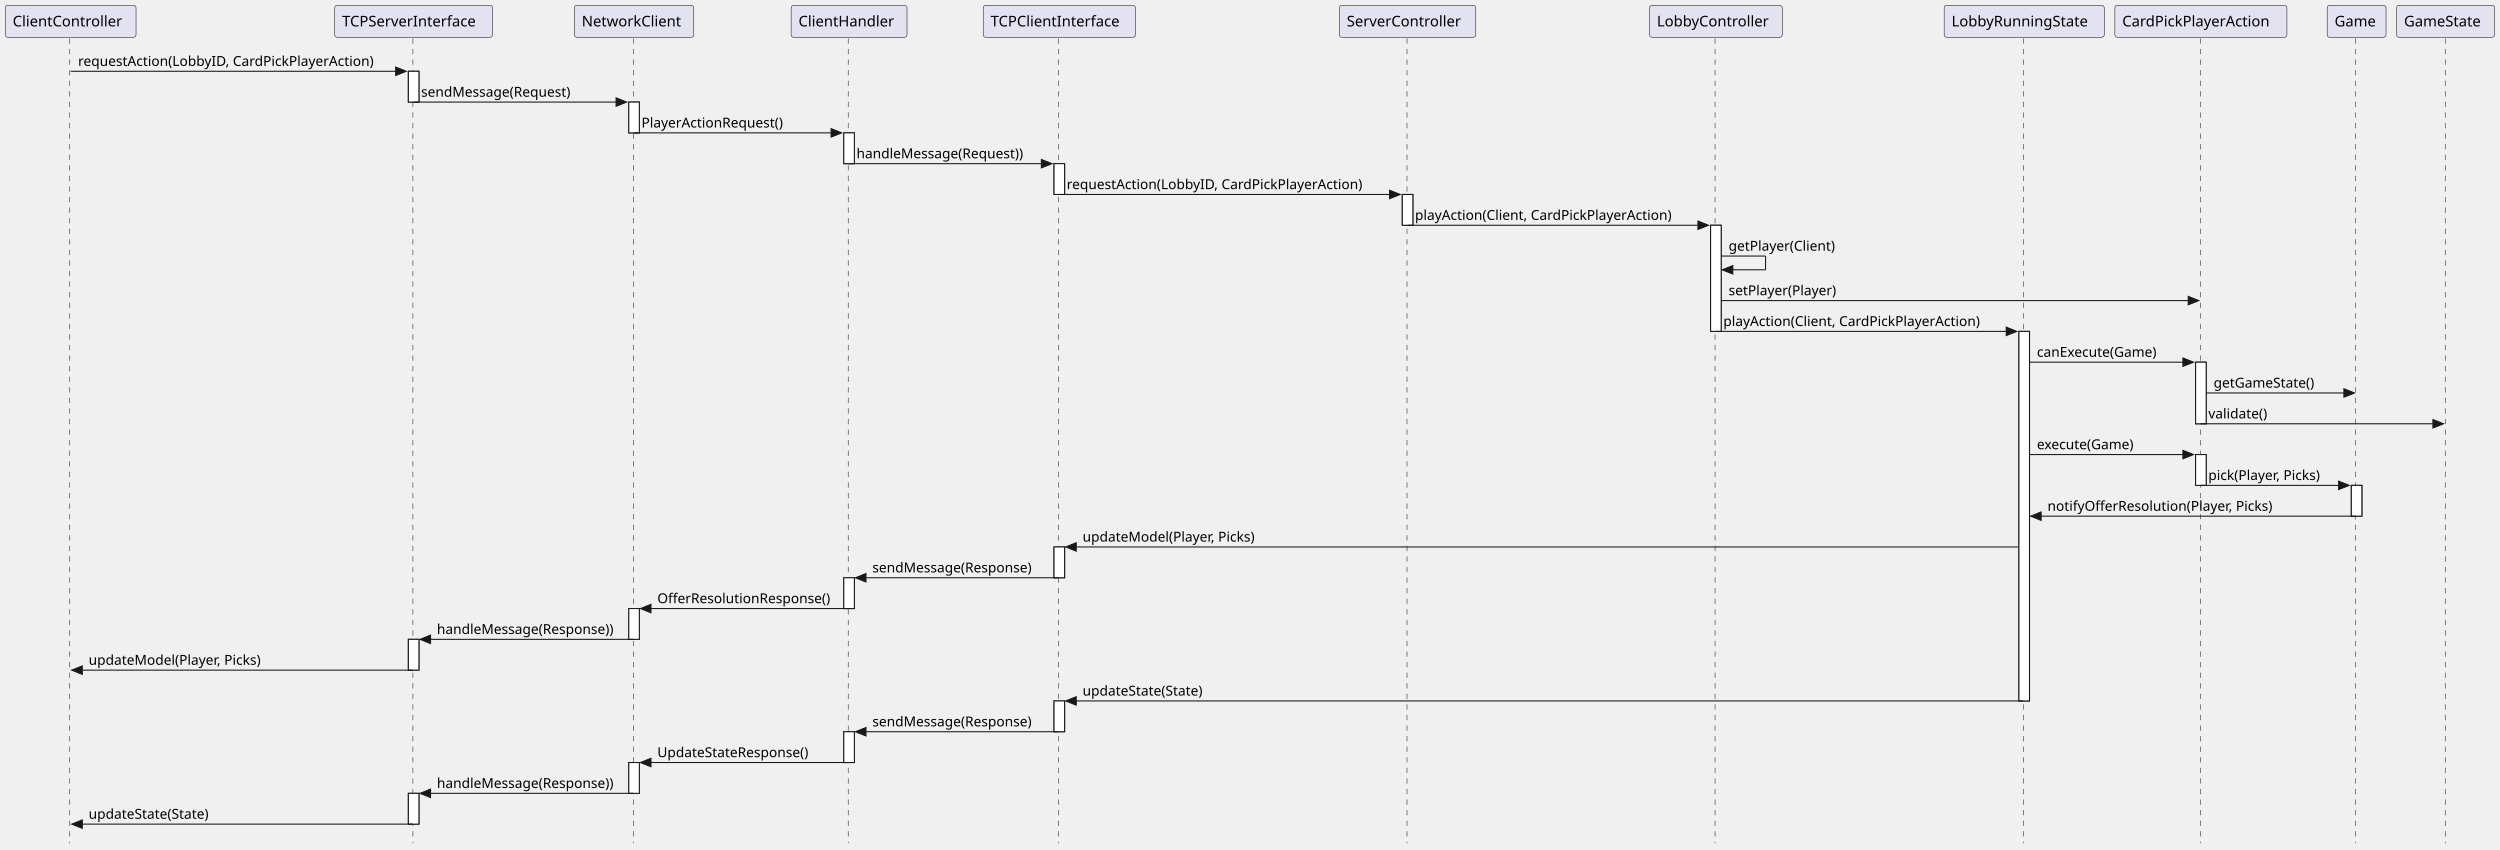
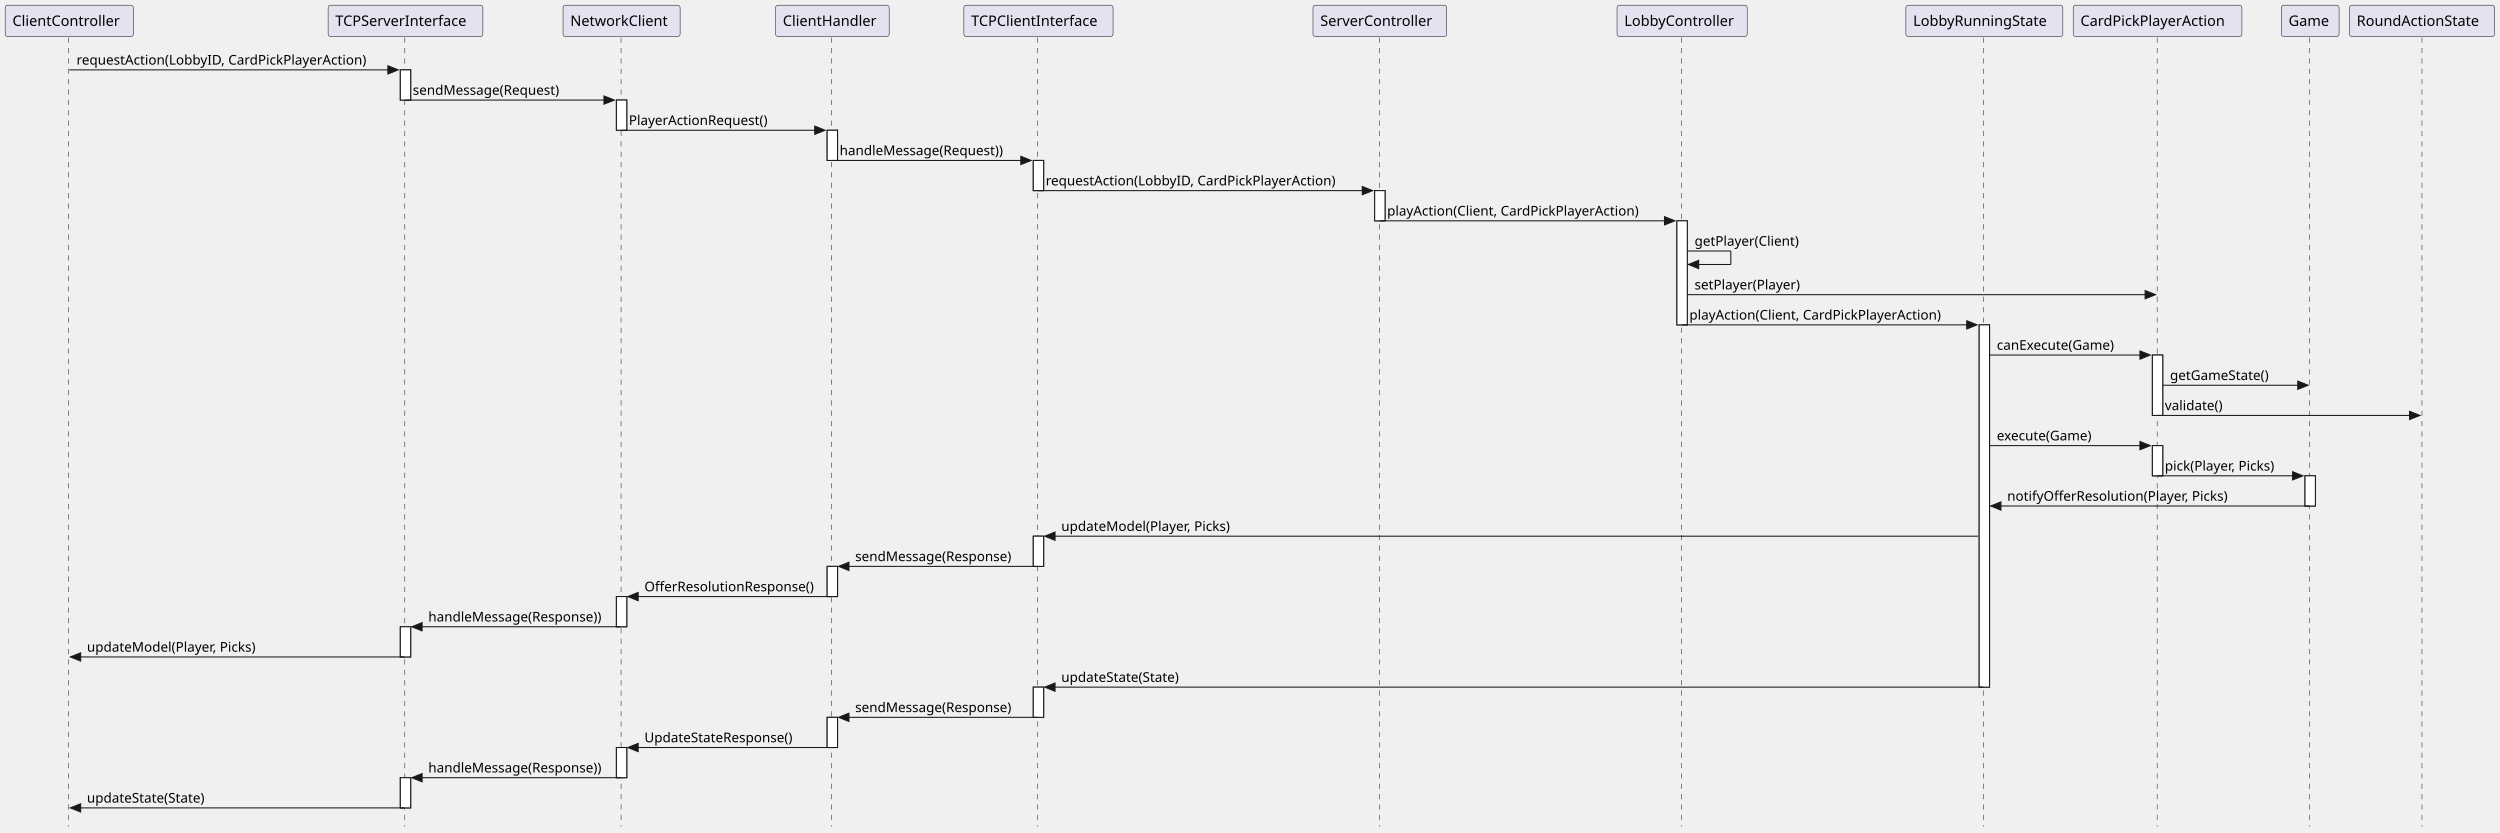
- <svg xmlns="http://www.w3.org/2000/svg" contentStyleType="text/css" data-diagram-type="SEQUENCE" height="643.2px" preserveAspectRatio="none" style="width:1892px;height:643px;background:#FFFFFF;" version="1.1" viewBox="0 0 1892 643" width="1892px" zoomAndPan="magnify">
+ <svg xmlns="http://www.w3.org/2000/svg" contentStyleType="text/css" data-diagram-type="SEQUENCE" height="643.2px" preserveAspectRatio="none" style="width:1930px;height:643px;background:#FFFFFF;" version="1.1" viewBox="0 0 1930 643" width="1930.4px" zoomAndPan="magnify">
  <defs />
  <g>
    <g>
      <rect fill="#FFFFFF" height="23.306" style="stroke:#181818;stroke-width:0.8;" width="8" x="309.044" y="53.944" />
    </g>
    <g>
      <rect fill="#FFFFFF" height="23.306" style="stroke:#181818;stroke-width:0.8;" width="8" x="309.044" y="483.856" />
    </g>
    <g>
      <rect fill="#FFFFFF" height="23.306" style="stroke:#181818;stroke-width:0.8;" width="8" x="309.044" y="600.388" />
    </g>
    <g>
      <rect fill="#FFFFFF" height="23.306" style="stroke:#181818;stroke-width:0.8;" width="8" x="475.859" y="77.25" />
    </g>
    <g>
      <rect fill="#FFFFFF" height="23.306" style="stroke:#181818;stroke-width:0.8;" width="8" x="475.859" y="460.55" />
    </g>
    <g>
      <rect fill="#FFFFFF" height="23.306" style="stroke:#181818;stroke-width:0.8;" width="8" x="475.859" y="577.081" />
    </g>
    <g>
      <rect fill="#FFFFFF" height="23.306" style="stroke:#181818;stroke-width:0.8;" width="8" x="638.58" y="100.556" />
    </g>
    <g>
      <rect fill="#FFFFFF" height="23.306" style="stroke:#181818;stroke-width:0.8;" width="8" x="638.58" y="437.244" />
    </g>
    <g>
      <rect fill="#FFFFFF" height="23.306" style="stroke:#181818;stroke-width:0.8;" width="8" x="638.58" y="553.775" />
    </g>
    <g>
      <rect fill="#FFFFFF" height="23.306" style="stroke:#181818;stroke-width:0.8;" width="8" x="797.691" y="123.862" />
    </g>
    <g>
      <rect fill="#FFFFFF" height="23.306" style="stroke:#181818;stroke-width:0.8;" width="8" x="797.691" y="413.938" />
    </g>
    <g>
      <rect fill="#FFFFFF" height="23.306" style="stroke:#181818;stroke-width:0.8;" width="8" x="797.691" y="530.469" />
    </g>
    <g>
      <rect fill="#FFFFFF" height="23.306" style="stroke:#181818;stroke-width:0.8;" width="8" x="1061.254" y="147.169" />
    </g>
    <g>
      <rect fill="#FFFFFF" height="80.319" style="stroke:#181818;stroke-width:0.8;" width="8" x="1294.592" y="170.475" />
    </g>
    <g>
      <rect fill="#FFFFFF" height="279.675" style="stroke:#181818;stroke-width:0.8;" width="8" x="1527.93" y="250.794" />
    </g>
    <g>
      <rect fill="#FFFFFF" height="46.612" style="stroke:#181818;stroke-width:0.8;" width="8" x="1661.637" y="274.1" />
    </g>
    <g>
      <rect fill="#FFFFFF" height="23.306" style="stroke:#181818;stroke-width:0.8;" width="8" x="1661.637" y="344.019" />
    </g>
    <g>
      <rect fill="#FFFFFF" height="23.306" style="stroke:#181818;stroke-width:0.8;" width="8" x="1779.478" y="367.325" />
    </g>
    <g class="participant-lifeline" data-entity-uid="part1" data-qualified-name="ClientController" id="part1-lifeline">
      <g>
        <rect fill="#000000" fill-opacity="0" height="609.056" width="6.4" x="50.281" y="29.038" />
        <line style="stroke:#181818;stroke-width:0.4;stroke-dasharray:4,4;" x1="52.8" x2="52.8" y1="29.038" y2="638.094" />
      </g>
    </g>
    <g class="participant-lifeline" data-entity-uid="part2" data-qualified-name="TCPServerInterface" id="part2-lifeline">
      <g>
        <rect fill="#000000" fill-opacity="0" height="609.056" width="6.4" x="309.844" y="29.038" />
        <line style="stroke:#181818;stroke-width:0.4;stroke-dasharray:4,4;" x1="312.501" x2="312.501" y1="29.038" y2="638.094" />
      </g>
    </g>
    <g class="participant-lifeline" data-entity-uid="part3" data-qualified-name="NetworkClient" id="part3-lifeline">
      <g>
        <rect fill="#000000" fill-opacity="0" height="609.056" width="6.4" x="476.659" y="29.038" />
        <line style="stroke:#181818;stroke-width:0.4;stroke-dasharray:4,4;" x1="479.465" x2="479.465" y1="29.038" y2="638.094" />
      </g>
    </g>
    <g class="participant-lifeline" data-entity-uid="part4" data-qualified-name="ClientHandler" id="part4-lifeline">
      <g>
        <rect fill="#000000" fill-opacity="0" height="609.056" width="6.4" x="639.38" y="29.038" />
        <line style="stroke:#181818;stroke-width:0.4;stroke-dasharray:4,4;" x1="641.918" x2="641.918" y1="29.038" y2="638.094" />
      </g>
    </g>
    <g class="participant-lifeline" data-entity-uid="part5" data-qualified-name="TCPClientInterface" id="part5-lifeline">
      <g>
        <rect fill="#000000" fill-opacity="0" height="609.056" width="6.4" x="798.491" y="29.038" />
        <line style="stroke:#181818;stroke-width:0.4;stroke-dasharray:4,4;" x1="800.9" x2="800.9" y1="29.038" y2="638.094" />
      </g>
    </g>
    <g class="participant-lifeline" data-entity-uid="part6" data-qualified-name="ServerController" id="part6-lifeline">
      <g>
        <rect fill="#000000" fill-opacity="0" height="609.056" width="6.4" x="1062.054" y="29.038" />
        <line style="stroke:#181818;stroke-width:0.4;stroke-dasharray:4,4;" x1="1064.821" x2="1064.821" y1="29.038" y2="638.094" />
      </g>
    </g>
    <g class="participant-lifeline" data-entity-uid="part7" data-qualified-name="LobbyController" id="part7-lifeline">
      <g>
        <rect fill="#000000" fill-opacity="0" height="609.056" width="6.4" x="1295.392" y="29.038" />
        <line style="stroke:#181818;stroke-width:0.4;stroke-dasharray:4,4;" x1="1297.953" x2="1297.953" y1="29.038" y2="638.094" />
      </g>
    </g>
    <g class="participant-lifeline" data-entity-uid="part8" data-qualified-name="LobbyRunningState" id="part8-lifeline">
      <g>
        <rect fill="#000000" fill-opacity="0" height="609.056" width="6.4" x="1528.73" y="29.038" />
        <line style="stroke:#181818;stroke-width:0.4;stroke-dasharray:4,4;" x1="1531.339" x2="1531.339" y1="29.038" y2="638.094" />
      </g>
    </g>
    <g class="participant-lifeline" data-entity-uid="part9" data-qualified-name="CardPickPlayerAction" id="part9-lifeline">
      <g>
        <rect fill="#000000" fill-opacity="0" height="609.056" width="6.4" x="1662.437" y="29.038" />
        <line style="stroke:#181818;stroke-width:0.4;stroke-dasharray:4,4;" x1="1665.321" x2="1665.321" y1="29.038" y2="638.094" />
      </g>
    </g>
    <g class="participant-lifeline" data-entity-uid="part10" data-qualified-name="Game" id="part10-lifeline">
      <g>
        <rect fill="#000000" fill-opacity="0" height="609.056" width="6.4" x="1780.278" y="29.038" />
        <line style="stroke:#181818;stroke-width:0.4;stroke-dasharray:4,4;" x1="1782.807" x2="1782.807" y1="29.038" y2="638.094" />
      </g>
    </g>
-     <g class="participant-lifeline" data-entity-uid="part11" data-qualified-name="GameState" id="part11-lifeline">
-       <g>
-         <rect fill="#000000" fill-opacity="0" height="609.056" width="6.4" x="1847.644" y="29.038" />
-         <line style="stroke:#181818;stroke-width:0.4;stroke-dasharray:4,4;" x1="1850.55" x2="1850.55" y1="29.038" y2="638.094" />
+     <g class="participant-lifeline" data-entity-uid="part11" data-qualified-name="RoundActionState" id="part11-lifeline">
+       <g>
+         <rect fill="#000000" fill-opacity="0" height="609.056" width="6.4" x="1866.58" y="29.038" />
+         <line style="stroke:#181818;stroke-width:0.4;stroke-dasharray:4,4;" x1="1869.75" x2="1869.75" y1="29.038" y2="638.094" />
      </g>
    </g>
    <g class="participant participant-head" data-entity-uid="part1" data-qualified-name="ClientController" id="part1-head">
      <rect fill="#E2E2F0" height="24.238" rx="2" ry="2" style="stroke:#181818;stroke-width:0.4;" width="98.963" x="4" y="4" />
      <text fill="#000000" font-family="sans-serif" font-size="11.2" lengthAdjust="spacing" textLength="87.763" x="9.6" y="19.996">ClientController</text>
    </g>
    <g class="participant participant-head" data-entity-uid="part2" data-qualified-name="TCPServerInterface" id="part2-head">
      <rect fill="#E2E2F0" height="24.238" rx="2" ry="2" style="stroke:#181818;stroke-width:0.4;" width="119.487" x="253.301" y="4" />
      <text fill="#000000" font-family="sans-serif" font-size="11.2" lengthAdjust="spacing" textLength="108.287" x="258.901" y="19.996">TCPServerInterface</text>
    </g>
    <g class="participant participant-head" data-entity-uid="part3" data-qualified-name="NetworkClient" id="part3-head">
      <rect fill="#E2E2F0" height="24.238" rx="2" ry="2" style="stroke:#181818;stroke-width:0.4;" width="90.388" x="434.665" y="4" />
      <text fill="#000000" font-family="sans-serif" font-size="11.2" lengthAdjust="spacing" textLength="79.188" x="440.265" y="19.996">NetworkClient</text>
    </g>
    <g class="participant participant-head" data-entity-uid="part4" data-qualified-name="ClientHandler" id="part4-head">
      <rect fill="#E2E2F0" height="24.238" rx="2" ry="2" style="stroke:#181818;stroke-width:0.4;" width="87.724" x="598.718" y="4" />
      <text fill="#000000" font-family="sans-serif" font-size="11.2" lengthAdjust="spacing" textLength="76.524" x="604.318" y="19.996">ClientHandler</text>
    </g>
    <g class="participant participant-head" data-entity-uid="part5" data-qualified-name="TCPClientInterface" id="part5-head">
      <rect fill="#E2E2F0" height="24.238" rx="2" ry="2" style="stroke:#181818;stroke-width:0.4;" width="115.183" x="744.1" y="4" />
      <text fill="#000000" font-family="sans-serif" font-size="11.2" lengthAdjust="spacing" textLength="103.983" x="749.7" y="19.996">TCPClientInterface</text>
    </g>
    <g class="participant participant-head" data-entity-uid="part6" data-qualified-name="ServerController" id="part6-head">
      <rect fill="#E2E2F0" height="24.238" rx="2" ry="2" style="stroke:#181818;stroke-width:0.4;" width="103.266" x="1013.621" y="4" />
      <text fill="#000000" font-family="sans-serif" font-size="11.2" lengthAdjust="spacing" textLength="92.066" x="1019.221" y="19.996">ServerController</text>
    </g>
    <g class="participant participant-head" data-entity-uid="part7" data-qualified-name="LobbyController" id="part7-head">
      <rect fill="#E2E2F0" height="24.238" rx="2" ry="2" style="stroke:#181818;stroke-width:0.4;" width="100.477" x="1248.353" y="4" />
      <text fill="#000000" font-family="sans-serif" font-size="11.2" lengthAdjust="spacing" textLength="89.277" x="1253.953" y="19.996">LobbyController</text>
    </g>
    <g class="participant participant-head" data-entity-uid="part8" data-qualified-name="LobbyRunningState" id="part8-head">
      <rect fill="#E2E2F0" height="24.238" rx="2" ry="2" style="stroke:#181818;stroke-width:0.4;" width="121.182" x="1471.339" y="4" />
      <text fill="#000000" font-family="sans-serif" font-size="11.2" lengthAdjust="spacing" textLength="109.982" x="1476.939" y="19.996">LobbyRunningState</text>
    </g>
    <g class="participant participant-head" data-entity-uid="part9" data-qualified-name="CardPickPlayerAction" id="part9-head">
      <rect fill="#E2E2F0" height="24.238" rx="2" ry="2" style="stroke:#181818;stroke-width:0.4;" width="130.233" x="1600.521" y="4" />
      <text fill="#000000" font-family="sans-serif" font-size="11.2" lengthAdjust="spacing" textLength="119.033" x="1606.121" y="19.996">CardPickPlayerAction</text>
    </g>
    <g class="participant participant-head" data-entity-uid="part10" data-qualified-name="Game" id="part10-head">
      <rect fill="#E2E2F0" height="24.238" rx="2" ry="2" style="stroke:#181818;stroke-width:0.4;" width="44.543" x="1761.207" y="4" />
      <text fill="#000000" font-family="sans-serif" font-size="11.2" lengthAdjust="spacing" textLength="33.343" x="1766.807" y="19.996">Game</text>
    </g>
-     <g class="participant participant-head" data-entity-uid="part11" data-qualified-name="GameState" id="part11-head">
-       <rect fill="#E2E2F0" height="24.238" rx="2" ry="2" style="stroke:#181818;stroke-width:0.4;" width="74.189" x="1813.75" y="4" />
-       <text fill="#000000" font-family="sans-serif" font-size="11.2" lengthAdjust="spacing" textLength="62.989" x="1819.35" y="19.996">GameState</text>
+     <g class="participant participant-head" data-entity-uid="part11" data-qualified-name="RoundActionState" id="part11-head">
+       <rect fill="#E2E2F0" height="24.238" rx="2" ry="2" style="stroke:#181818;stroke-width:0.4;" width="112.06" x="1813.75" y="4" />
+       <text fill="#000000" font-family="sans-serif" font-size="11.2" lengthAdjust="spacing" textLength="100.86" x="1819.35" y="19.996">RoundActionState</text>
    </g>
    <g>
      <rect fill="#FFFFFF" height="23.306" style="stroke:#181818;stroke-width:0.8;" width="8" x="309.044" y="53.944" />
    </g>
    <g>
      <rect fill="#FFFFFF" height="23.306" style="stroke:#181818;stroke-width:0.8;" width="8" x="309.044" y="483.856" />
    </g>
    <g>
      <rect fill="#FFFFFF" height="23.306" style="stroke:#181818;stroke-width:0.8;" width="8" x="309.044" y="600.388" />
    </g>
    <g>
      <rect fill="#FFFFFF" height="23.306" style="stroke:#181818;stroke-width:0.8;" width="8" x="475.859" y="77.25" />
    </g>
    <g>
      <rect fill="#FFFFFF" height="23.306" style="stroke:#181818;stroke-width:0.8;" width="8" x="475.859" y="460.55" />
    </g>
    <g>
      <rect fill="#FFFFFF" height="23.306" style="stroke:#181818;stroke-width:0.8;" width="8" x="475.859" y="577.081" />
    </g>
    <g>
      <rect fill="#FFFFFF" height="23.306" style="stroke:#181818;stroke-width:0.8;" width="8" x="638.58" y="100.556" />
    </g>
    <g>
      <rect fill="#FFFFFF" height="23.306" style="stroke:#181818;stroke-width:0.8;" width="8" x="638.58" y="437.244" />
    </g>
    <g>
      <rect fill="#FFFFFF" height="23.306" style="stroke:#181818;stroke-width:0.8;" width="8" x="638.58" y="553.775" />
    </g>
    <g>
      <rect fill="#FFFFFF" height="23.306" style="stroke:#181818;stroke-width:0.8;" width="8" x="797.691" y="123.862" />
    </g>
    <g>
      <rect fill="#FFFFFF" height="23.306" style="stroke:#181818;stroke-width:0.8;" width="8" x="797.691" y="413.938" />
    </g>
    <g>
      <rect fill="#FFFFFF" height="23.306" style="stroke:#181818;stroke-width:0.8;" width="8" x="797.691" y="530.469" />
    </g>
    <g>
      <rect fill="#FFFFFF" height="23.306" style="stroke:#181818;stroke-width:0.8;" width="8" x="1061.254" y="147.169" />
    </g>
    <g>
      <rect fill="#FFFFFF" height="80.319" style="stroke:#181818;stroke-width:0.8;" width="8" x="1294.592" y="170.475" />
    </g>
    <g>
      <rect fill="#FFFFFF" height="279.675" style="stroke:#181818;stroke-width:0.8;" width="8" x="1527.93" y="250.794" />
    </g>
    <g>
      <rect fill="#FFFFFF" height="46.612" style="stroke:#181818;stroke-width:0.8;" width="8" x="1661.637" y="274.1" />
    </g>
    <g>
      <rect fill="#FFFFFF" height="23.306" style="stroke:#181818;stroke-width:0.8;" width="8" x="1661.637" y="344.019" />
    </g>
    <g>
      <rect fill="#FFFFFF" height="23.306" style="stroke:#181818;stroke-width:0.8;" width="8" x="1779.478" y="367.325" />
    </g>
    <g class="message" data-entity-1="part1" data-entity-2="part2" id="msg1">
      <polygon fill="#181818" points="299.444,50.744,307.444,53.944,299.444,57.144" style="stroke:#181818;stroke-width:0.8;" />
      <line style="stroke:#181818;stroke-width:0.8;" x1="53.481" x2="304.244" y1="53.944" y2="53.944" />
      <text fill="#000000" font-family="sans-serif" font-size="10.4" lengthAdjust="spacing" textLength="240.363" x="59.081" y="49.891">requestAction(LobbyID, CardPickPlayerAction)</text>
    </g>
    <g class="message" data-entity-1="part2" data-entity-2="part3" id="msg2">
      <polygon fill="#181818" points="466.259,74.05,474.259,77.25,466.259,80.45" style="stroke:#181818;stroke-width:0.8;" />
      <line style="stroke:#181818;stroke-width:0.8;" x1="313.044" x2="471.059" y1="77.25" y2="77.25" />
      <text fill="#000000" font-family="sans-serif" font-size="10.4" lengthAdjust="spacing" textLength="121.418" x="318.644" y="73.197">sendMessage(Request)</text>
    </g>
    <g class="message" data-entity-1="part3" data-entity-2="part4" id="msg3">
      <polygon fill="#181818" points="628.98,97.356,636.98,100.556,628.98,103.756" style="stroke:#181818;stroke-width:0.8;" />
      <line style="stroke:#181818;stroke-width:0.8;" x1="479.859" x2="633.78" y1="100.556" y2="100.556" />
      <text fill="#000000" font-family="sans-serif" font-size="10.4" lengthAdjust="spacing" textLength="115.944" x="485.459" y="96.504">PlayerActionRequest()</text>
    </g>
    <g class="message" data-entity-1="part4" data-entity-2="part5" id="msg4">
      <polygon fill="#181818" points="788.091,120.662,796.091,123.862,788.091,127.062" style="stroke:#181818;stroke-width:0.8;" />
      <line style="stroke:#181818;stroke-width:0.8;" x1="642.58" x2="792.891" y1="123.862" y2="123.862" />
      <text fill="#000000" font-family="sans-serif" font-size="10.4" lengthAdjust="spacing" textLength="135.911" x="648.18" y="119.81">handleMessage(Request))</text>
    </g>
    <g class="message" data-entity-1="part5" data-entity-2="part6" id="msg5">
      <polygon fill="#181818" points="1051.654,143.969,1059.654,147.169,1051.654,150.369" style="stroke:#181818;stroke-width:0.8;" />
      <line style="stroke:#181818;stroke-width:0.8;" x1="801.691" x2="1056.454" y1="147.169" y2="147.169" />
      <text fill="#000000" font-family="sans-serif" font-size="10.4" lengthAdjust="spacing" textLength="240.363" x="807.291" y="143.116">requestAction(LobbyID, CardPickPlayerAction)</text>
    </g>
    <g class="message" data-entity-1="part6" data-entity-2="part7" id="msg6">
      <polygon fill="#181818" points="1284.992,167.275,1292.992,170.475,1284.992,173.675" style="stroke:#181818;stroke-width:0.8;" />
      <line style="stroke:#181818;stroke-width:0.8;" x1="1065.254" x2="1289.792" y1="170.475" y2="170.475" />
      <text fill="#000000" font-family="sans-serif" font-size="10.4" lengthAdjust="spacing" textLength="210.138" x="1070.854" y="166.422">playAction(Client, CardPickPlayerAction)</text>
    </g>
    <g class="message" data-entity-1="part7" data-entity-2="part7" id="msg7">
      <line style="stroke:#181818;stroke-width:0.8;" x1="1302.592" x2="1336.192" y1="193.781" y2="193.781" />
      <line style="stroke:#181818;stroke-width:0.8;" x1="1336.192" x2="1336.192" y1="193.781" y2="204.181" />
      <line style="stroke:#181818;stroke-width:0.8;" x1="1303.392" x2="1336.192" y1="204.181" y2="204.181" />
      <polygon fill="#181818" points="1311.392,200.981,1303.392,204.181,1311.392,207.381" style="stroke:#181818;stroke-width:0.8;" />
      <text fill="#000000" font-family="sans-serif" font-size="10.4" lengthAdjust="spacing" textLength="87.664" x="1308.192" y="189.728">getPlayer(Client)</text>
    </g>
    <g class="message" data-entity-1="part7" data-entity-2="part9" id="msg8">
      <polygon fill="#181818" points="1656.037,224.287,1664.037,227.488,1656.037,230.688" style="stroke:#181818;stroke-width:0.8;" />
      <line style="stroke:#181818;stroke-width:0.8;" x1="1302.592" x2="1660.837" y1="227.488" y2="227.488" />
      <text fill="#000000" font-family="sans-serif" font-size="10.4" lengthAdjust="spacing" textLength="88.735" x="1308.192" y="223.435">setPlayer(Player)</text>
    </g>
    <g class="message" data-entity-1="part7" data-entity-2="part8" id="msg9">
      <polygon fill="#181818" points="1518.33,247.594,1526.33,250.794,1518.33,253.994" style="stroke:#181818;stroke-width:0.8;" />
      <line style="stroke:#181818;stroke-width:0.8;" x1="1298.592" x2="1523.13" y1="250.794" y2="250.794" />
      <text fill="#000000" font-family="sans-serif" font-size="10.4" lengthAdjust="spacing" textLength="210.138" x="1304.192" y="246.741">playAction(Client, CardPickPlayerAction)</text>
    </g>
    <g class="message" data-entity-1="part8" data-entity-2="part9" id="msg10">
      <polygon fill="#181818" points="1652.037,270.9,1660.037,274.1,1652.037,277.3" style="stroke:#181818;stroke-width:0.8;" />
      <line style="stroke:#181818;stroke-width:0.8;" x1="1535.93" x2="1656.837" y1="274.1" y2="274.1" />
      <text fill="#000000" font-family="sans-serif" font-size="10.4" lengthAdjust="spacing" textLength="99.668" x="1541.53" y="270.047">canExecute(Game)</text>
    </g>
    <g class="message" data-entity-1="part9" data-entity-2="part10" id="msg11">
      <polygon fill="#181818" points="1773.878,294.206,1781.878,297.406,1773.878,300.606" style="stroke:#181818;stroke-width:0.8;" />
      <line style="stroke:#181818;stroke-width:0.8;" x1="1669.637" x2="1778.678" y1="297.406" y2="297.406" />
      <text fill="#000000" font-family="sans-serif" font-size="10.4" lengthAdjust="spacing" textLength="83.682" x="1675.237" y="293.353">getGameState()</text>
    </g>
    <g class="message" data-entity-1="part9" data-entity-2="part11" id="msg12">
-       <polygon fill="#181818" points="1841.244,317.512,1849.244,320.712,1841.244,323.913" style="stroke:#181818;stroke-width:0.8;" />
-       <line style="stroke:#181818;stroke-width:0.8;" x1="1665.637" x2="1846.044" y1="320.712" y2="320.712" />
+       <polygon fill="#181818" points="1860.18,317.512,1868.18,320.712,1860.18,323.913" style="stroke:#181818;stroke-width:0.8;" />
+       <line style="stroke:#181818;stroke-width:0.8;" x1="1665.637" x2="1864.98" y1="320.712" y2="320.712" />
      <text fill="#000000" font-family="sans-serif" font-size="10.4" lengthAdjust="spacing" textLength="49.872" x="1671.237" y="316.66">validate()</text>
    </g>
    <g class="message" data-entity-1="part8" data-entity-2="part9" id="msg13">
      <polygon fill="#181818" points="1652.037,340.819,1660.037,344.019,1652.037,347.219" style="stroke:#181818;stroke-width:0.8;" />
      <line style="stroke:#181818;stroke-width:0.8;" x1="1535.93" x2="1656.837" y1="344.019" y2="344.019" />
      <text fill="#000000" font-family="sans-serif" font-size="10.4" lengthAdjust="spacing" textLength="80.813" x="1541.53" y="339.966">execute(Game)</text>
    </g>
    <g class="message" data-entity-1="part9" data-entity-2="part10" id="msg14">
      <polygon fill="#181818" points="1769.878,364.125,1777.878,367.325,1769.878,370.525" style="stroke:#181818;stroke-width:0.8;" />
      <line style="stroke:#181818;stroke-width:0.8;" x1="1665.637" x2="1774.678" y1="367.325" y2="367.325" />
      <text fill="#000000" font-family="sans-serif" font-size="10.4" lengthAdjust="spacing" textLength="94.641" x="1671.237" y="363.272">pick(Player, Picks)</text>
    </g>
    <g class="message" data-entity-1="part10" data-entity-2="part8" id="msg15">
      <polygon fill="#181818" points="1544.73,387.431,1536.73,390.631,1544.73,393.831" style="stroke:#181818;stroke-width:0.8;" />
      <line style="stroke:#181818;stroke-width:0.8;" x1="1539.93" x2="1782.678" y1="390.631" y2="390.631" />
      <text fill="#000000" font-family="sans-serif" font-size="10.4" lengthAdjust="spacing" textLength="184.138" x="1549.53" y="386.579">notifyOfferResolution(Player, Picks)</text>
    </g>
    <g class="message" data-entity-1="part8" data-entity-2="part5" id="msg16">
      <polygon fill="#181818" points="814.491,410.738,806.491,413.938,814.491,417.137" style="stroke:#181818;stroke-width:0.8;" />
      <line style="stroke:#181818;stroke-width:0.8;" x1="809.691" x2="1527.13" y1="413.938" y2="413.938" />
      <text fill="#000000" font-family="sans-serif" font-size="10.4" lengthAdjust="spacing" textLength="141.279" x="819.291" y="409.885">updateModel(Player, Picks)</text>
    </g>
    <g class="message" data-entity-1="part5" data-entity-2="part4" id="msg17">
      <polygon fill="#181818" points="655.38,434.044,647.38,437.244,655.38,440.444" style="stroke:#181818;stroke-width:0.8;" />
      <line style="stroke:#181818;stroke-width:0.8;" x1="650.58" x2="800.891" y1="437.244" y2="437.244" />
      <text fill="#000000" font-family="sans-serif" font-size="10.4" lengthAdjust="spacing" textLength="129.121" x="660.18" y="433.191">sendMessage(Response)</text>
    </g>
    <g class="message" data-entity-1="part4" data-entity-2="part3" id="msg18">
      <polygon fill="#181818" points="492.659,457.35,484.659,460.55,492.659,463.75" style="stroke:#181818;stroke-width:0.8;" />
      <line style="stroke:#181818;stroke-width:0.8;" x1="487.859" x2="641.78" y1="460.55" y2="460.55" />
      <text fill="#000000" font-family="sans-serif" font-size="10.4" lengthAdjust="spacing" textLength="139.522" x="497.459" y="456.497">OfferResolutionResponse()</text>
    </g>
    <g class="message" data-entity-1="part3" data-entity-2="part2" id="msg19">
      <polygon fill="#181818" points="325.844,480.656,317.844,483.856,325.844,487.056" style="stroke:#181818;stroke-width:0.8;" />
      <line style="stroke:#181818;stroke-width:0.8;" x1="321.044" x2="479.059" y1="483.856" y2="483.856" />
      <text fill="#000000" font-family="sans-serif" font-size="10.4" lengthAdjust="spacing" textLength="143.614" x="330.644" y="479.803">handleMessage(Response))</text>
    </g>
    <g class="message" data-entity-1="part2" data-entity-2="part1" id="msg20">
      <polygon fill="#181818" points="62.281,503.962,54.281,507.163,62.281,510.363" style="stroke:#181818;stroke-width:0.8;" />
      <line style="stroke:#181818;stroke-width:0.8;" x1="57.481" x2="312.244" y1="507.163" y2="507.163" />
      <text fill="#000000" font-family="sans-serif" font-size="10.4" lengthAdjust="spacing" textLength="141.279" x="67.081" y="503.11">updateModel(Player, Picks)</text>
    </g>
    <g class="message" data-entity-1="part8" data-entity-2="part5" id="msg21">
      <polygon fill="#181818" points="814.491,527.269,806.491,530.469,814.491,533.669" style="stroke:#181818;stroke-width:0.8;" />
      <line style="stroke:#181818;stroke-width:0.8;" x1="809.691" x2="1531.13" y1="530.469" y2="530.469" />
      <text fill="#000000" font-family="sans-serif" font-size="10.4" lengthAdjust="spacing" textLength="99.816" x="819.291" y="526.416">updateState(State)</text>
    </g>
    <g class="message" data-entity-1="part5" data-entity-2="part4" id="msg22">
      <polygon fill="#181818" points="655.38,550.575,647.38,553.775,655.38,556.975" style="stroke:#181818;stroke-width:0.8;" />
      <line style="stroke:#181818;stroke-width:0.8;" x1="650.58" x2="800.891" y1="553.775" y2="553.775" />
      <text fill="#000000" font-family="sans-serif" font-size="10.4" lengthAdjust="spacing" textLength="129.121" x="660.18" y="549.722">sendMessage(Response)</text>
    </g>
    <g class="message" data-entity-1="part4" data-entity-2="part3" id="msg23">
      <polygon fill="#181818" points="492.659,573.881,484.659,577.081,492.659,580.281" style="stroke:#181818;stroke-width:0.8;" />
      <line style="stroke:#181818;stroke-width:0.8;" x1="487.859" x2="641.78" y1="577.081" y2="577.081" />
      <text fill="#000000" font-family="sans-serif" font-size="10.4" lengthAdjust="spacing" textLength="123.723" x="497.459" y="573.029">UpdateStateResponse()</text>
    </g>
    <g class="message" data-entity-1="part3" data-entity-2="part2" id="msg24">
      <polygon fill="#181818" points="325.844,597.188,317.844,600.388,325.844,603.587" style="stroke:#181818;stroke-width:0.8;" />
      <line style="stroke:#181818;stroke-width:0.8;" x1="321.044" x2="479.059" y1="600.388" y2="600.388" />
      <text fill="#000000" font-family="sans-serif" font-size="10.4" lengthAdjust="spacing" textLength="143.614" x="330.644" y="596.335">handleMessage(Response))</text>
    </g>
    <g class="message" data-entity-1="part2" data-entity-2="part1" id="msg25">
      <polygon fill="#181818" points="62.281,620.494,54.281,623.694,62.281,626.894" style="stroke:#181818;stroke-width:0.8;" />
      <line style="stroke:#181818;stroke-width:0.8;" x1="57.481" x2="312.244" y1="623.694" y2="623.694" />
      <text fill="#000000" font-family="sans-serif" font-size="10.4" lengthAdjust="spacing" textLength="99.816" x="67.081" y="619.641">updateState(State)</text>
    </g>
  </g>
</svg>
